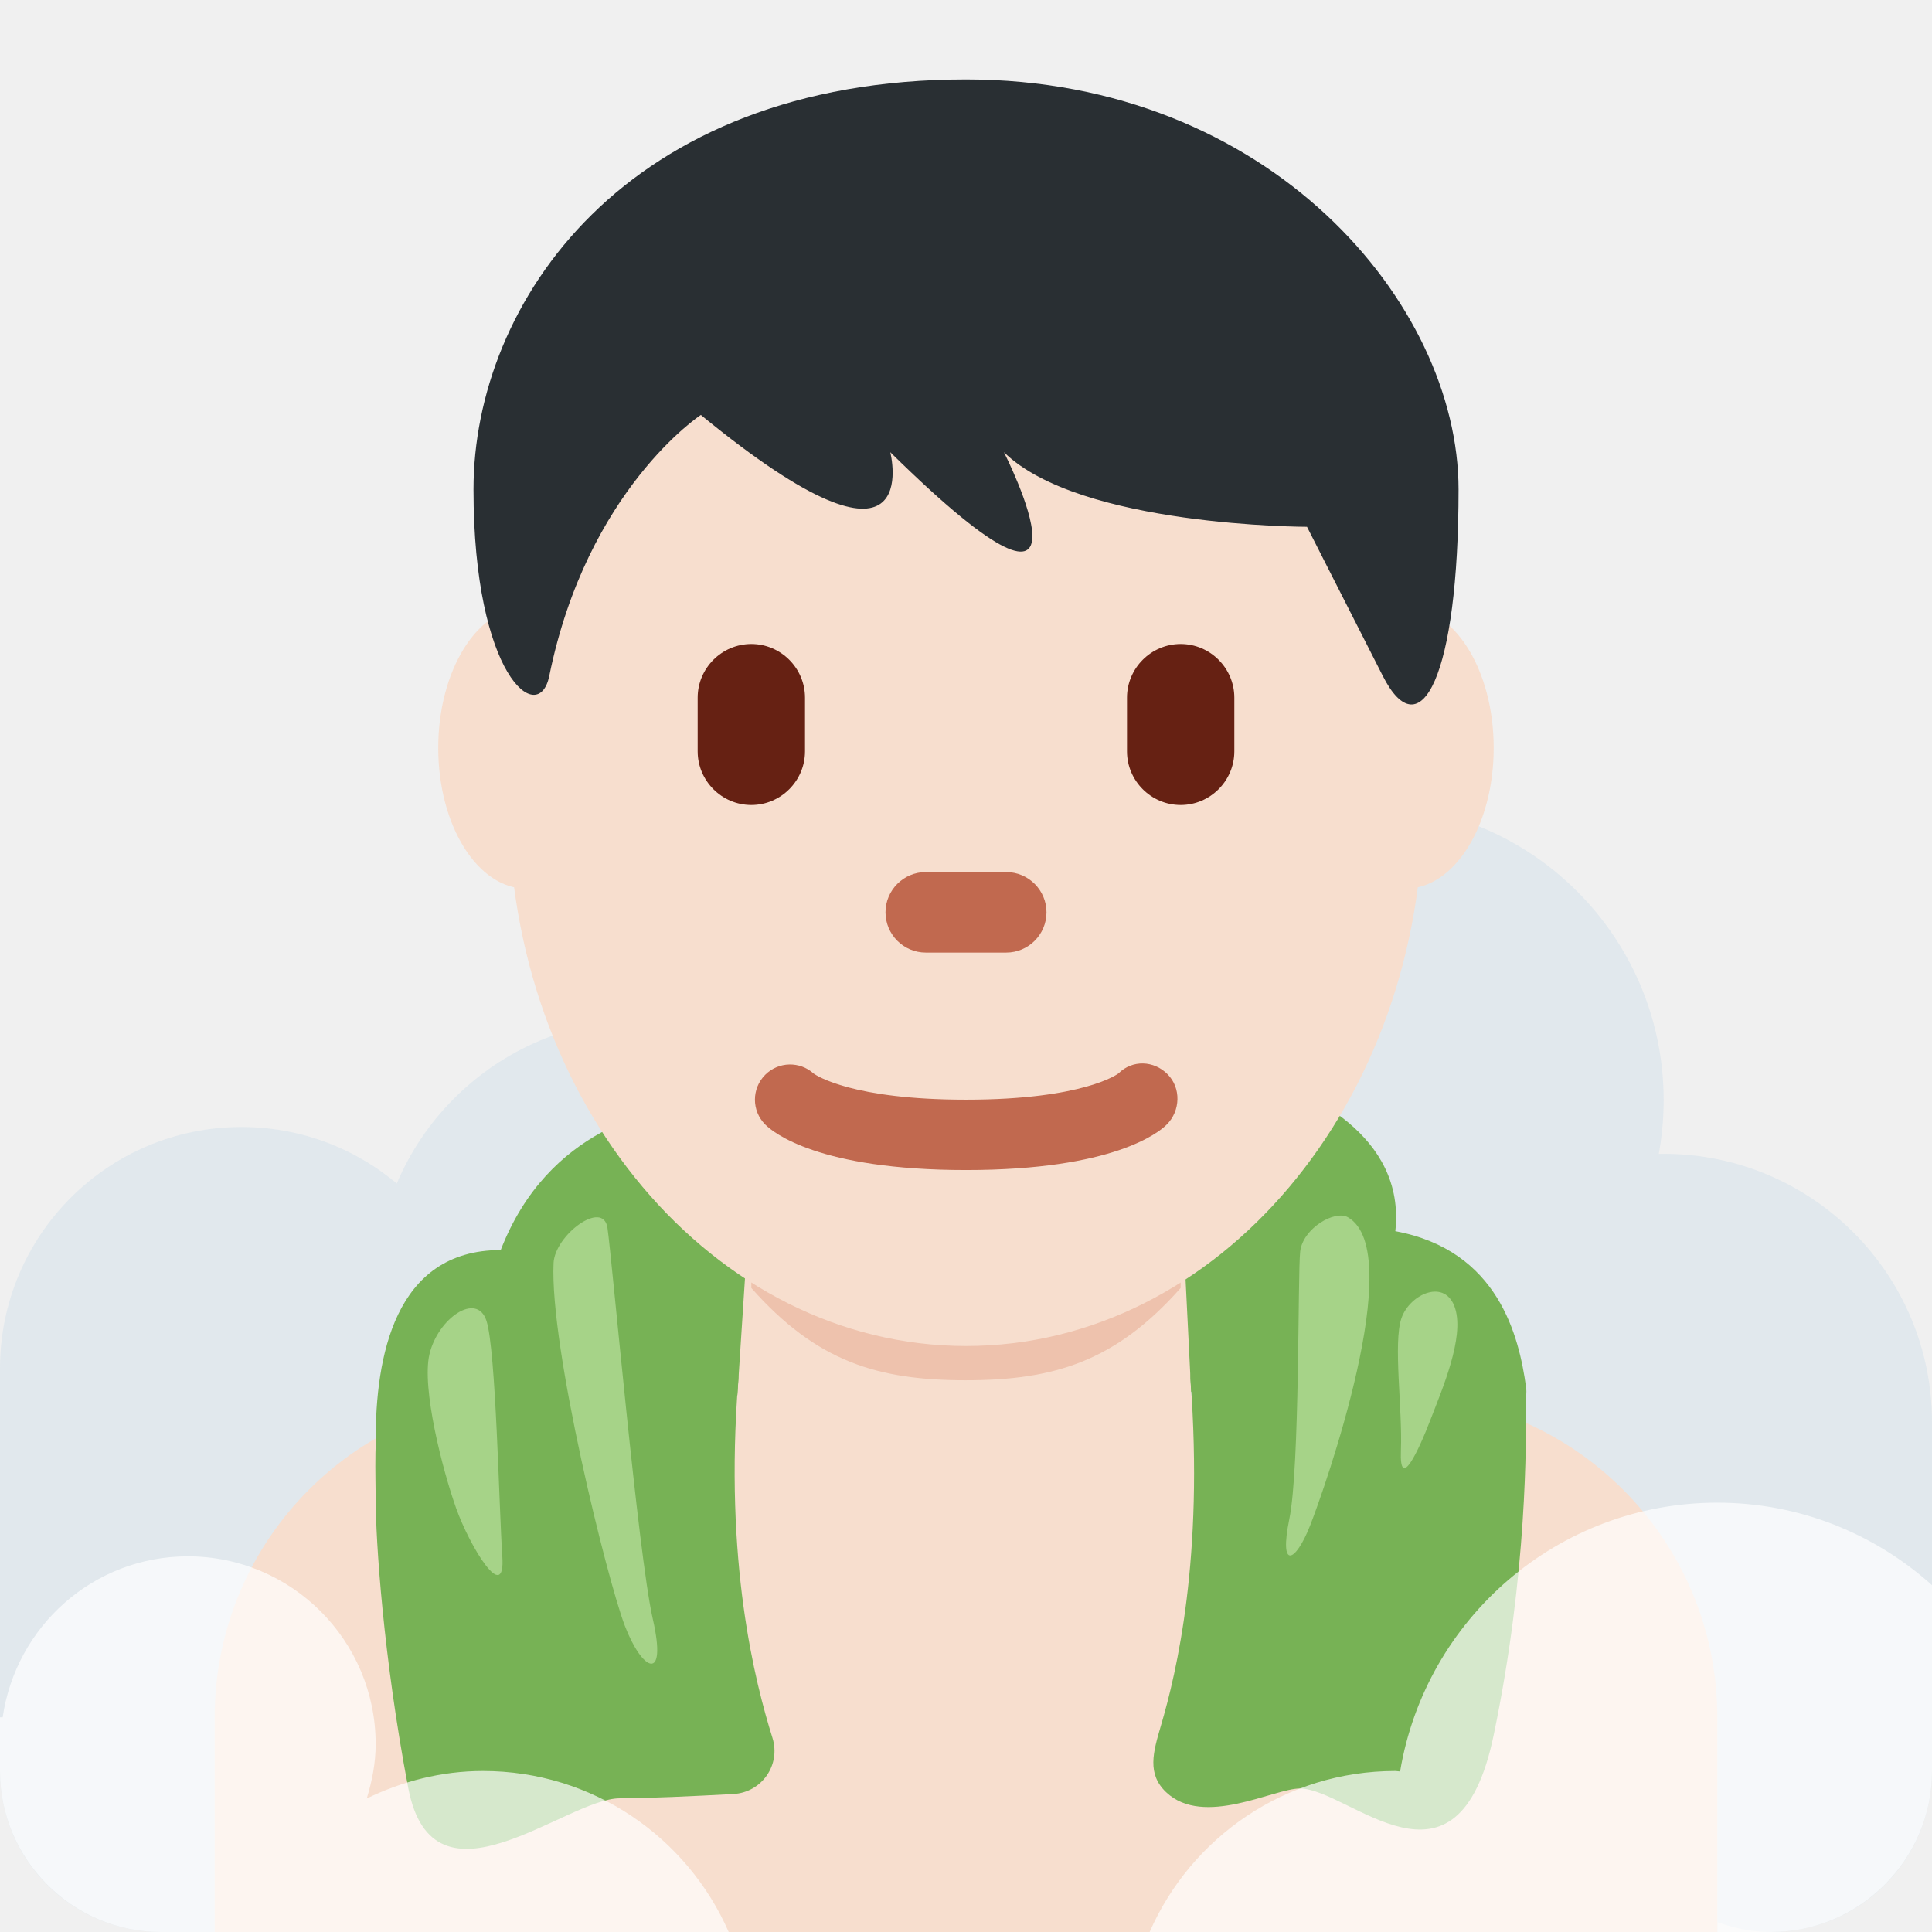
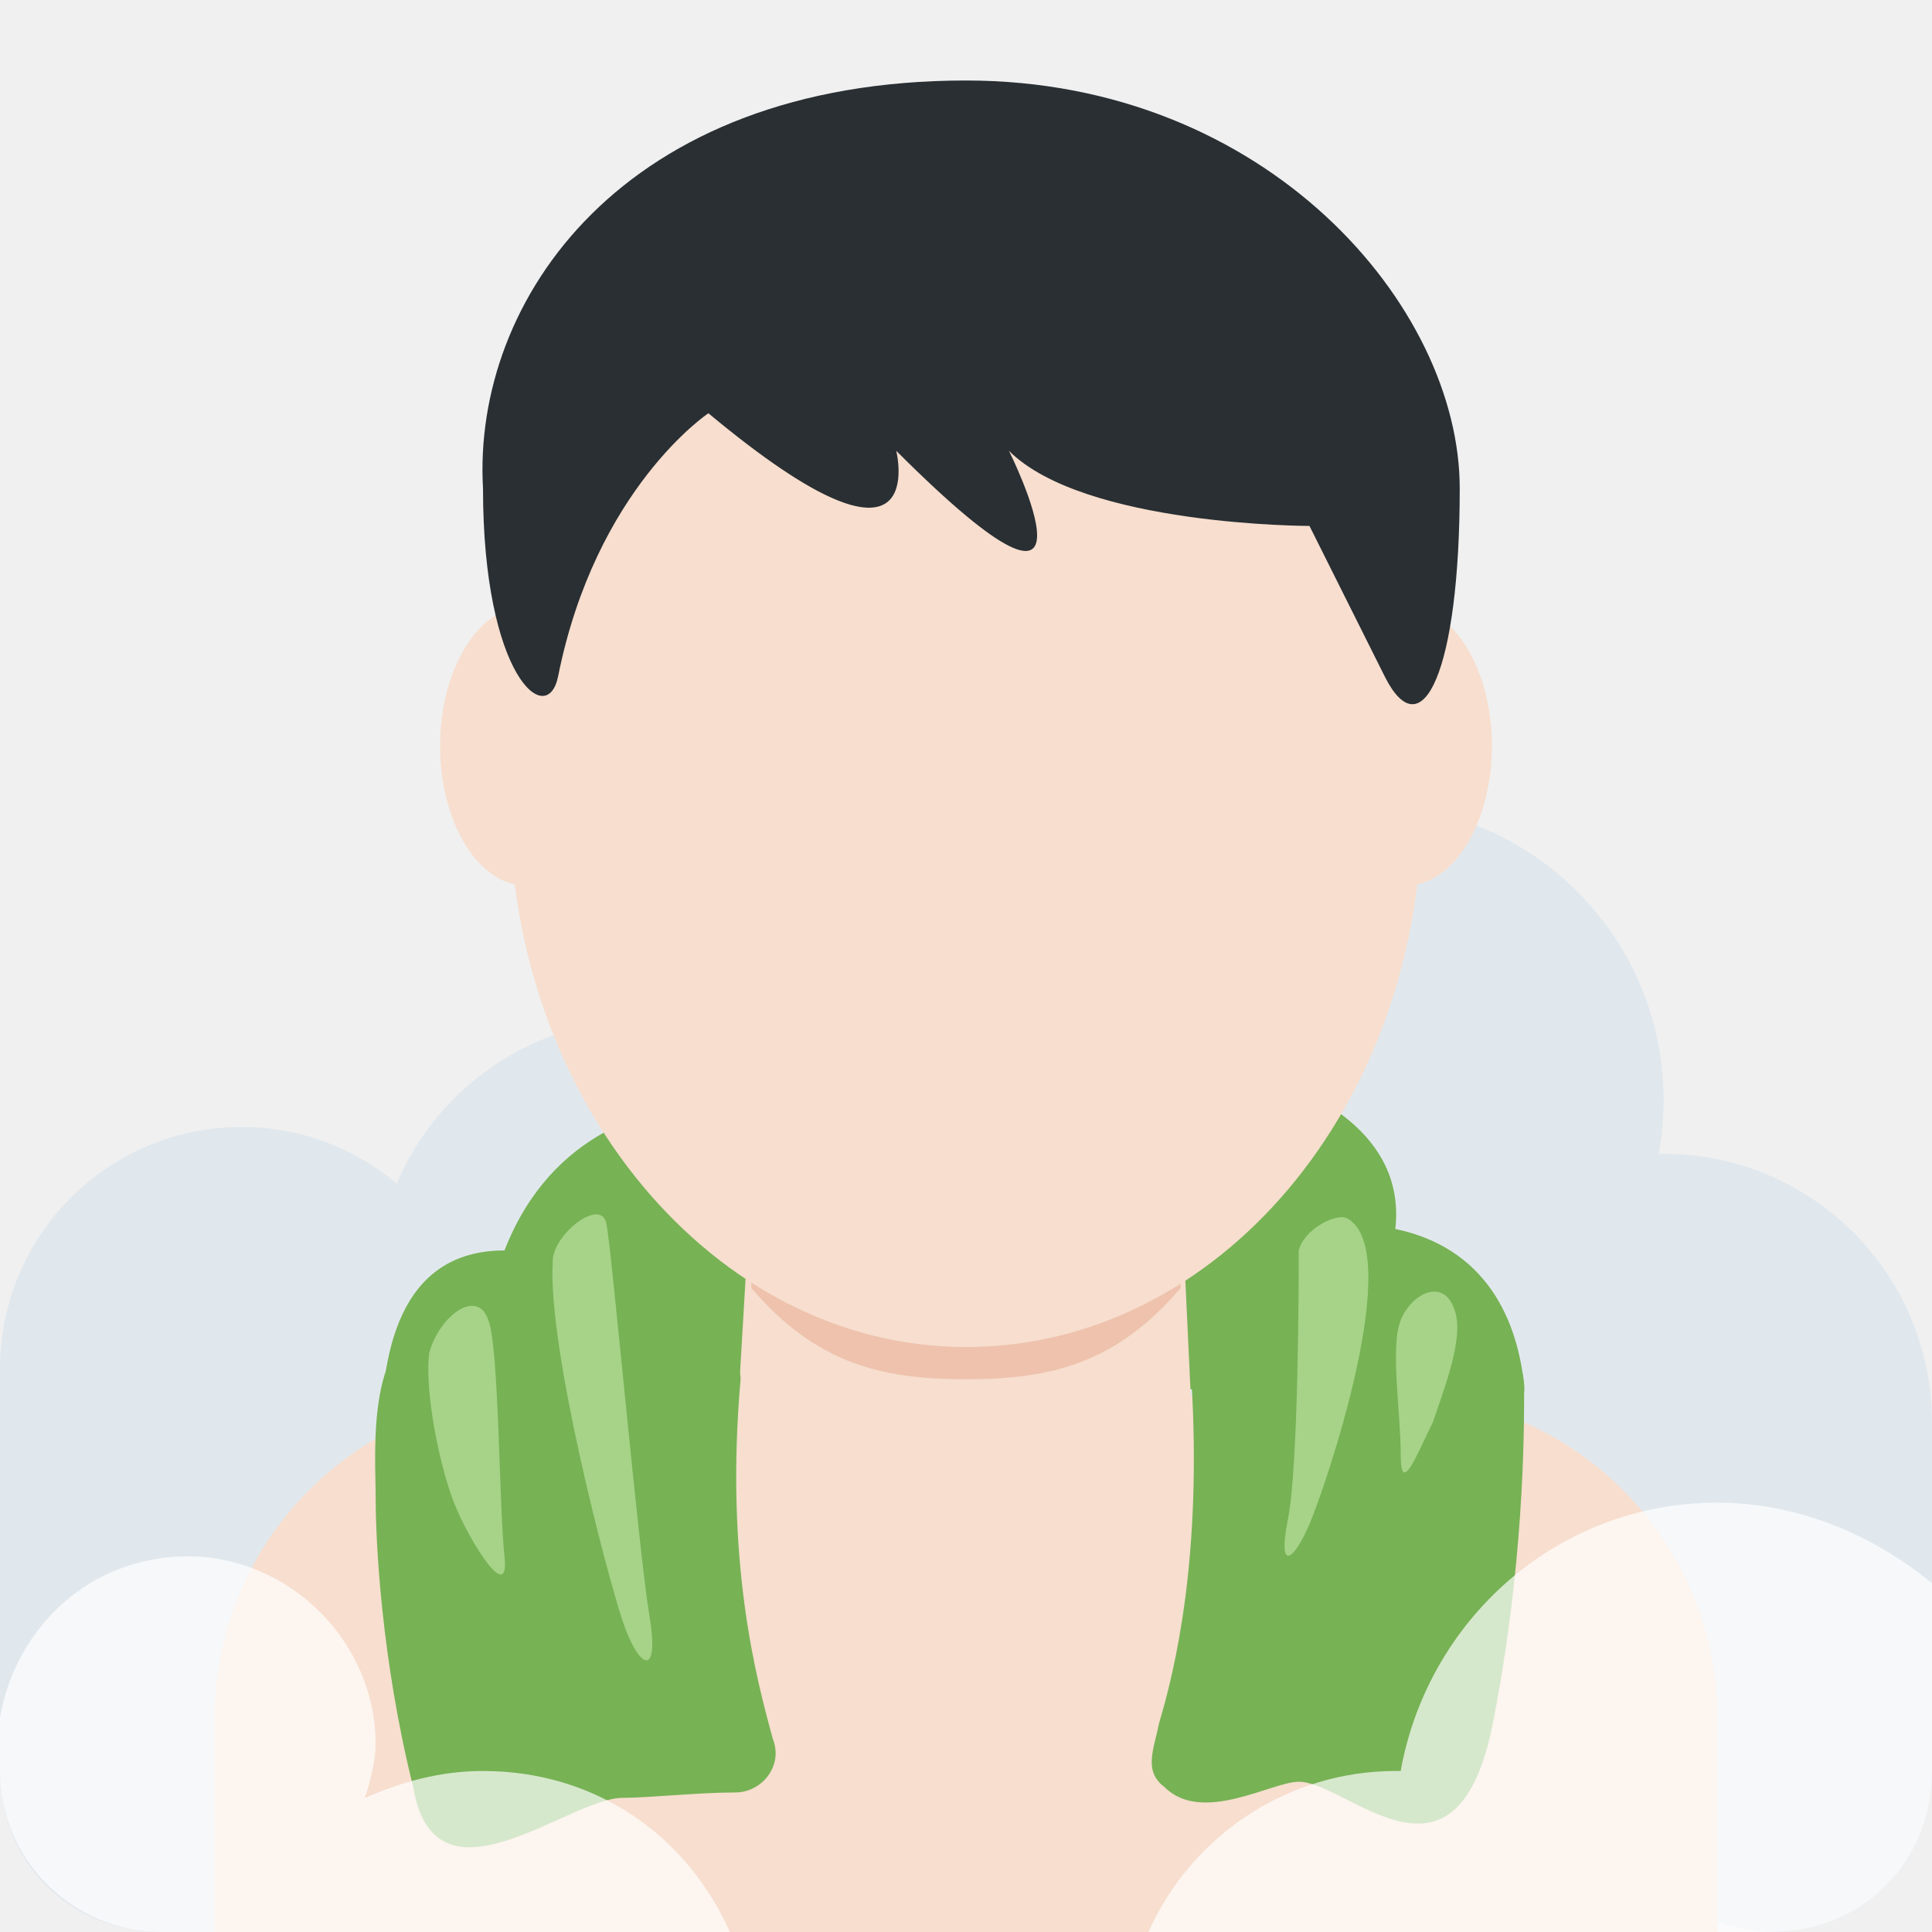
- <svg xmlns="http://www.w3.org/2000/svg" viewBox="0 0 36 36">
-   <g fill="#E1E8ED">
-     <circle cx="4.5" cy="25.5" r="4.5" />
-     <circle cx="25.5" cy="20.5" r="5.5" />
-     <circle cx="31" cy="26.5" r="5" />
-     <circle cx="12" cy="24" r="5" />
-     <path d="M33 30c-1.657 0-3 1.343-3 3H6c0-1.657-1.343-3-3-3s-3 1.343-3 3 1.343 3 3 3h29v-.184c.314.112.647.184 1 .184 1.657 0 3-1.343 3-3s-1.343-3-3-3z" />
-     <path d="M0 25.5h9V33H0zM20 23h9v4h-9zm11 3.5h5V33h-5z" />
+ <svg xmlns="http://www.w3.org/2000/svg" version="1.1" id="Layer_1" x="0px" y="0px" viewBox="0 0 36 36" style="enable-background:new 0 0 36 36;" xml:space="preserve">
+   <style type="text/css">
+ 	.st0{fill:#E1E8ED;}
+ 	.st1{fill:#77B255;}
+ 	.st2{fill:#F7DECE;}
+ 	.st3{fill:#EEC2AD;}
+ 	.st4{fill:#292F33;}
+ 	.st5{fill:#A6D388;}
+ 	.st6{opacity:0.7;fill:#FFFFFF;enable-background:new    ;}
+ </style>
+   <g>
+     <circle class="st0" cx="4.5" cy="25.5" r="4.5" />
+     <circle class="st0" cx="25.5" cy="20.5" r="5.5" />
+     <circle class="st0" cx="31" cy="26.5" r="5" />
+     <circle class="st0" cx="12" cy="24" r="5" />
+     <path class="st0" d="M33,30c-1.7,0-3,1.3-3,3H6c0-1.7-1.3-3-3-3s-3,1.3-3,3c0,1.7,1.3,3,3,3h29v-0.2c0.3,0.1,0.6,0.2,1,0.2   c1.7,0,3-1.3,3-3S34.7,30,33,30z" />
+     <path class="st0" d="M0,25.5h9V33H0V25.5z M20,23h9v4h-9V23z M31,26.5h5V33h-5V26.5z" />
  </g>
-   <path d="M23.35 20c1.014.324 2.845 1.15 2.65 2.941 1.924.357 2.306 1.966 2.436 2.907.248 1.79-7.436-.198-7.436-.198l-1-3.482L23.35 20zm-10.38.5c-.769.185-2.749.5-3.64 2.793-1.99 0-2.33 2.02-2.33 3.538 0 2.253 7.336 1.955 8.495.678 1.158-1.277.784-5.36.784-5.36L12.97 20.5z" fill="#77B255" />
-   <path fill="#F7DECE" d="M32 36v-4c0-3.314-2.685-6-6-6H10c-3.313 0-6 2.686-6 6v4h28z" />
-   <path fill="#F7DECE" d="M13.667 27.122L18 31.001l4.316-2.627L22 22h-8z" />
-   <path fill="#EEC2AD" d="M14 24c1.216 1.374 2.355 1.719 3.996 1.719 1.639 0 2.787-.346 4.004-1.719v-4h-8v4z" />
-   <path fill="#F7DECE" d="M11.444 13.936c0 1.448-.734 2.622-1.639 2.622s-1.639-1.174-1.639-2.622.734-2.623 1.639-2.623c.905-.001 1.639 1.174 1.639 2.623m16.389 0c0 1.448-.733 2.622-1.639 2.622-.905 0-1.639-1.174-1.639-2.622s.733-2.623 1.639-2.623c.906-.001 1.639 1.174 1.639 2.623" />
-   <path fill="#F7DECE" d="M9.477 14.96c0-5.589 3.816-10.121 8.523-10.121s8.522 4.532 8.522 10.121S22.707 25.081 18 25.081c-4.707-.001-8.523-4.532-8.523-10.121" />
-   <path fill="#C1694F" d="M18 21.802c-2.754 0-3.6-.705-3.741-.848-.256-.256-.256-.671 0-.927.248-.248.646-.255.902-.023.052.037.721.487 2.839.487 2.2 0 2.836-.485 2.842-.49.256-.255.657-.243.913.015.256.256.242.683-.014.938-.141.143-.987.848-3.741.848" />
-   <path fill="#292F33" d="M18 1.48c5.648 0 9.178 4.168 9.178 7.641s-.706 4.863-1.412 3.473l-1.412-2.778s-4.235 0-5.647-1.39c0 0 2.118 4.168-2.118 0 0 0 .706 2.779-3.53-.694 0 0-2.118 1.389-2.824 4.862-.196.964-1.412 0-1.412-3.473C8.822 5.648 11.646 1.48 18 1.48" />
-   <path fill="#662113" d="M14 15c-.55 0-1-.45-1-1v-1c0-.55.45-1 1-1s1 .45 1 1v1c0 .55-.45 1-1 1m8 0c-.55 0-1-.45-1-1v-1c0-.55.45-1 1-1s1 .45 1 1v1c0 .55-.45 1-1 1" />
-   <path fill="#C1694F" d="M18.75 17.75h-1.5c-.413 0-.75-.337-.75-.75s.337-.75.75-.75h1.5c.413 0 .75.337.75.75s-.337.75-.75.75" />
-   <path fill="#77B255" d="M13.758 25.712c-.269 3.395.314 5.641.636 6.672.158.505-.201 1.016-.729 1.045-.714.039-1.591.08-2.116.08-1 0-3.477 2.243-3.942-.193C7.143 30.88 7 28.711 7 27.909s-.158-3.166 1.167-3.17c1.817-.005 2.155-.153 2.917-.705.857-.622 2.738.879 2.674 1.678zm8.426.007c.247 3.305-.257 5.437-.553 6.44-.145.492-.261.897.099 1.237.698.66 2.007-.07 2.49-.07.92 0 2.935 2.261 3.612-.991.633-3.039.604-5.475.604-6.255s-.468-1.038-1.077-1.363c-1.486-.792-1.982-.149-2.683-.687-.788-.605-2.55.911-2.492 1.689z" />
-   <path fill="#A6D388" d="M8.002 25.236c.156-.67.885-1.175 1.063-.623.177.55.233 3.471.295 4.387s-.608-.184-.861-.898c-.254-.714-.644-2.234-.497-2.866zm19.115-.849c-.175-.579-.846-.279-1.003.176s.021 1.692-.01 2.465c-.031.773.325.014.551-.574.227-.588.627-1.521.462-2.067zm-16.802-.852c.024-.521.923-1.192 1.004-.656.081.536.571 6.09.845 7.289.274 1.199-.196.978-.522.124s-1.401-5.186-1.327-6.757zm14.802-.853c-.245-.141-.842.207-.89.639-.047.432-.005 4.021-.202 4.982-.196.961.115.81.383.133s1.831-5.106.709-5.754z" />
-   <path d="M32 28c-2.975 0-5.438 2.168-5.911 5.009C26.058 33.008 26.03 33 26 33c-2.049 0-3.806 1.236-4.578 3H33c1.65 0 3-1.35 3-3v-3.463C34.938 28.584 33.539 28 32 28zm-18.422 8c-.772-1.764-2.529-3-4.578-3-.78 0-1.509.194-2.166.512.098-.322.166-.657.166-1.012C7 30.567 5.433 29 3.5 29 1.738 29 .295 30.306.05 32H0v1c0 1.65 1.35 3 3 3h10.578z" opacity=".7" fill="#FFF" />
+   <path class="st1" d="M23.4,20c1,0.3,2.8,1.1,2.6,2.9c1.9,0.4,2.3,2,2.4,2.9c0.2,1.8-7.4-0.2-7.4-0.2l-1-3.5L23.4,20z M13,20.5  c-0.8,0.2-2.7,0.5-3.6,2.8c-2,0-2.3,2-2.3,3.5c0,2.3,7.3,2,8.5,0.7c1.2-1.3,0.8-5.4,0.8-5.4L13,20.5z" />
+   <path class="st2" d="M32,36v-4c0-3.3-2.7-6-6-6H10c-3.3,0-6,2.7-6,6v4H32z" />
+   <path class="st2" d="M13.7,27.1L18,31l4.3-2.6L22,22h-8L13.7,27.1z" />
+   <path class="st3" d="M14,24c1.2,1.4,2.4,1.7,4,1.7c1.6,0,2.8-0.3,4-1.7v-4h-8V24z" />
+   <path class="st2" d="M11.4,13.9c0,1.4-0.7,2.6-1.6,2.6s-1.6-1.2-1.6-2.6s0.7-2.6,1.6-2.6C10.7,11.3,11.4,12.5,11.4,13.9 M27.8,13.9  c0,1.4-0.7,2.6-1.6,2.6c-0.9,0-1.6-1.2-1.6-2.6s0.7-2.6,1.6-2.6C27.1,11.3,27.8,12.5,27.8,13.9" />
+   <path class="st2" d="M9.5,15c0-5.6,3.8-10.1,8.5-10.1s8.5,4.5,8.5,10.1S22.7,25.1,18,25.1C13.3,25.1,9.5,20.5,9.5,15" />
+   <path class="st4" d="M18,1.5c5.6,0,9.2,4.2,9.2,7.6s-0.7,4.9-1.4,3.5l-1.4-2.8c0,0-4.2,0-5.6-1.4c0,0,2.1,4.2-2.1,0  c0,0,0.7,2.8-3.5-0.7c0,0-2.1,1.4-2.8,4.9c-0.2,1-1.4,0-1.4-3.5C8.8,5.6,11.6,1.5,18,1.5" />
+   <path class="st1" d="M13.8,25.7c-0.3,3.4,0.3,5.6,0.6,6.7c0.2,0.5-0.2,1-0.7,1c-0.7,0-1.6,0.1-2.1,0.1c-1,0-3.5,2.2-3.9-0.2  C7.1,30.9,7,28.7,7,27.9s-0.2-3.2,1.2-3.2c1.8,0,2.2-0.2,2.9-0.7C11.9,23.4,13.8,24.9,13.8,25.7z M22.2,25.7  c0.2,3.3-0.3,5.4-0.6,6.4c-0.1,0.5-0.3,0.9,0.1,1.2c0.7,0.7,2-0.1,2.5-0.1c0.9,0,2.9,2.3,3.6-1c0.6-3,0.6-5.5,0.6-6.3  s-0.5-1-1.1-1.4c-1.5-0.8-2-0.1-2.7-0.7C23.9,23.4,22.1,24.9,22.2,25.7z" />
+   <path class="st5" d="M8,25.2c0.2-0.7,0.9-1.2,1.1-0.6c0.2,0.5,0.2,3.5,0.3,4.4s-0.6-0.2-0.9-0.9C8.2,27.4,7.9,25.9,8,25.2z   M27.1,24.4c-0.2-0.6-0.8-0.3-1,0.2s0,1.7,0,2.5s0.3,0,0.6-0.6C26.9,25.9,27.3,24.9,27.1,24.4z M10.3,23.5c0-0.5,0.9-1.2,1-0.7  c0.1,0.5,0.6,6.1,0.8,7.3s-0.2,1-0.5,0.1S10.2,25.1,10.3,23.5z M25.1,22.7c-0.2-0.1-0.8,0.2-0.9,0.6c0,0.4,0,4-0.2,5  c-0.2,1,0.1,0.8,0.4,0.1S26.2,23.3,25.1,22.7z" />
+   <path class="st6" d="M32,28c-3,0-5.4,2.2-5.9,5c0,0-0.1,0-0.1,0c-2,0-3.8,1.2-4.6,3H33c1.7,0,3-1.3,3-3v-3.5  C34.9,28.6,33.5,28,32,28z M13.6,36c-0.8-1.8-2.5-3-4.6-3c-0.8,0-1.5,0.2-2.2,0.5c0.1-0.3,0.2-0.7,0.2-1C7,30.6,5.4,29,3.5,29  c-1.8,0-3.2,1.3-3.5,3H0v1c0,1.7,1.4,3,3,3C3,36,13.6,36,13.6,36z" />
</svg>
